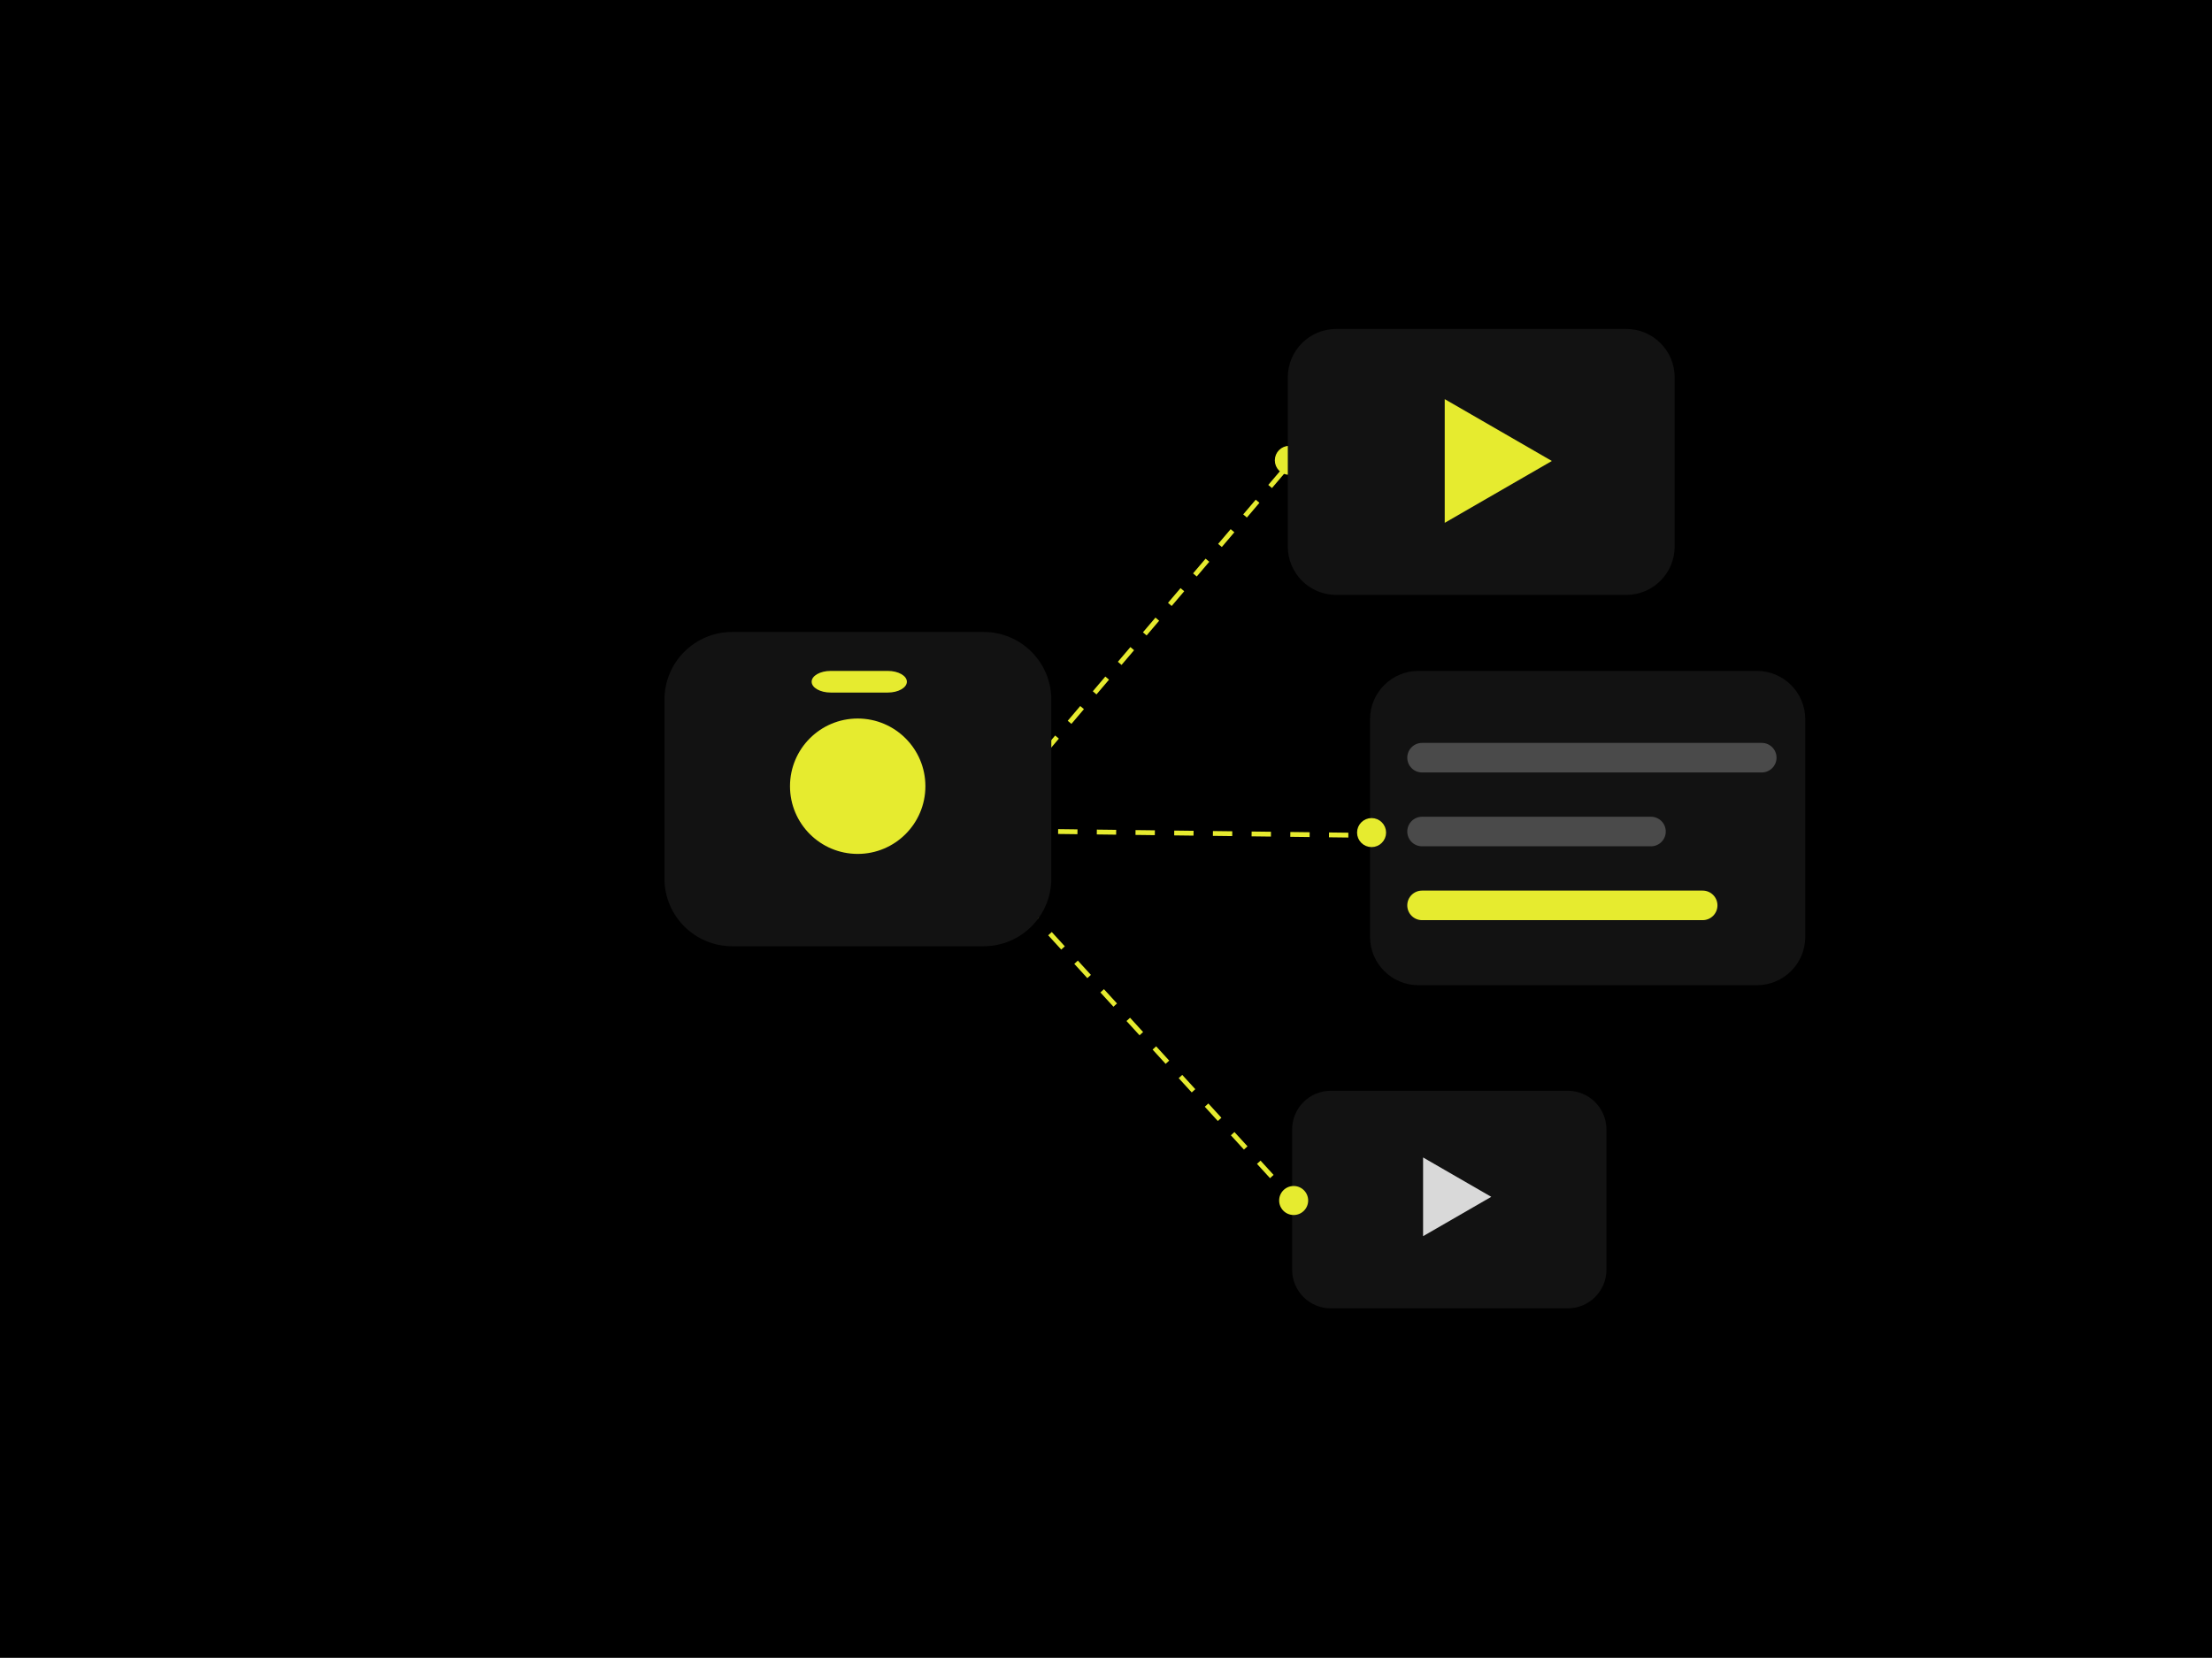
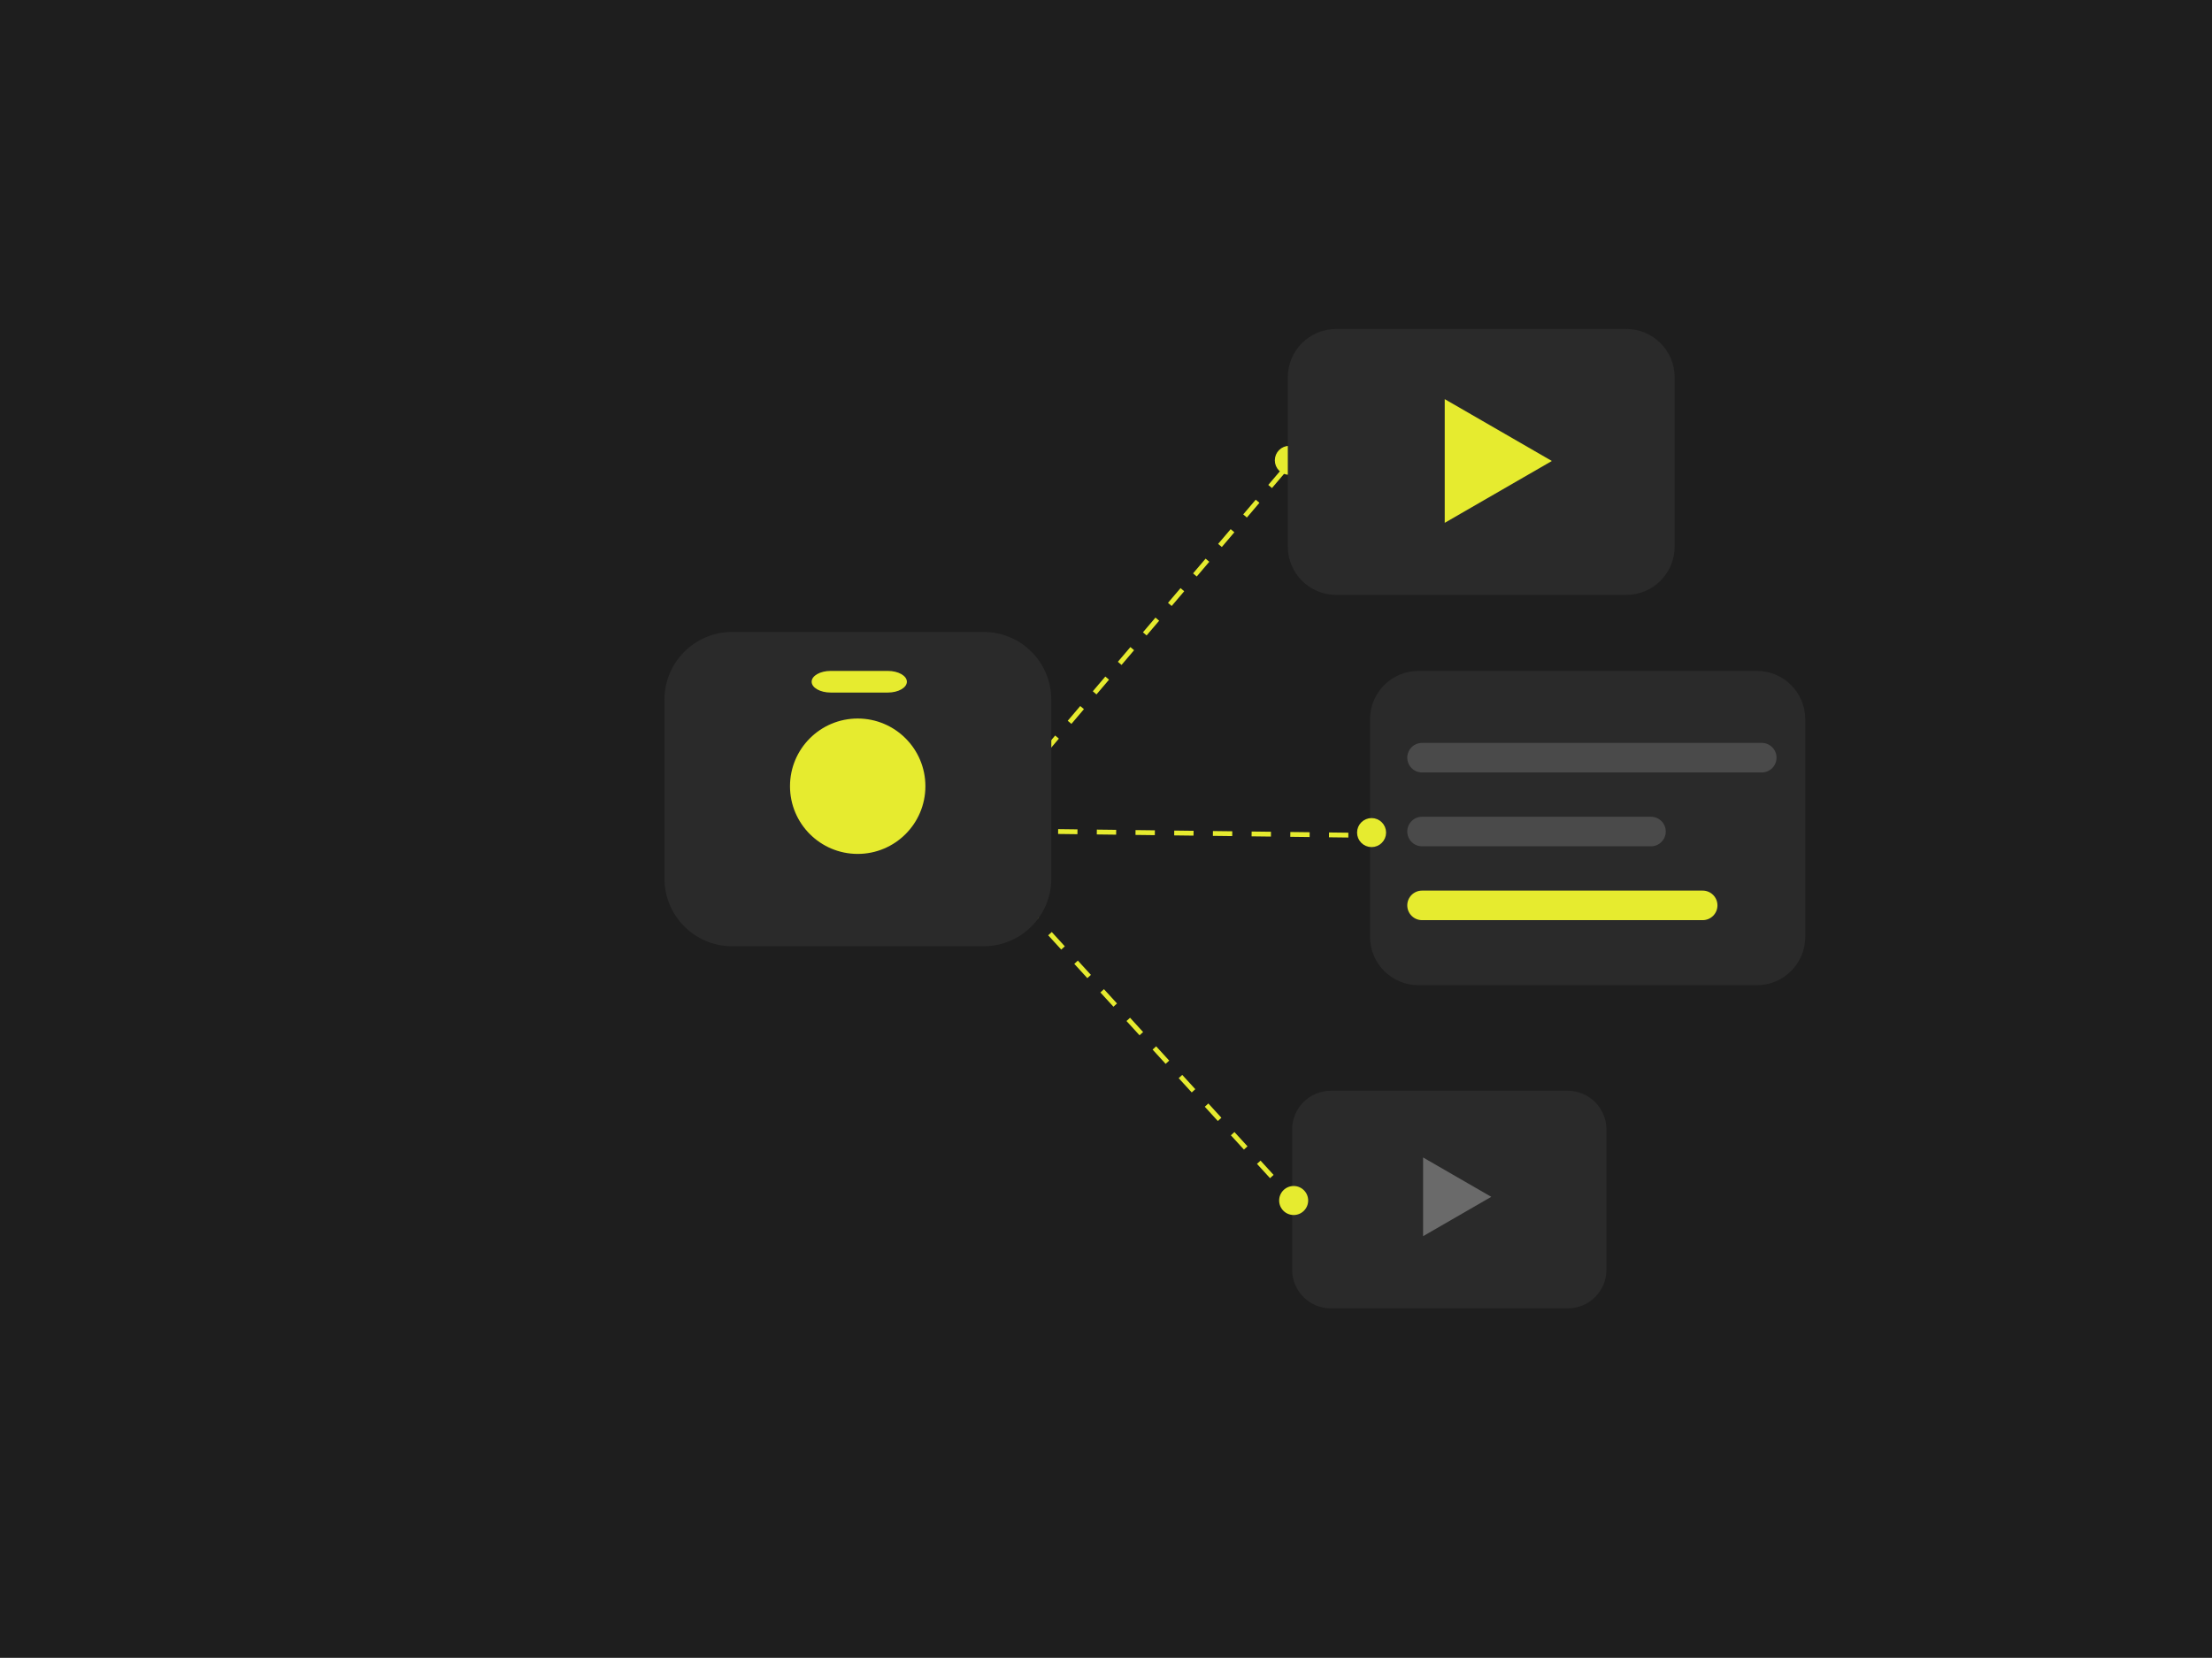
<svg xmlns="http://www.w3.org/2000/svg" width="511" height="383" viewBox="0 0 511 383" fill="none">
  <g clip-path="url(#clip0_22_2)">
-     <path d="M511 0H0V383H511V0Z" fill="black" />
-     <path d="M405.866 155H327.671C321.502 155 316.5 160.002 316.5 166.171V216.439C316.5 222.609 321.502 227.61 327.671 227.61H405.866C412.036 227.61 417.037 222.609 417.037 216.439V166.171C417.037 160.002 412.036 155 405.866 155Z" fill="#121212" />
+     <path d="M511 0H0V383H511V0Z" fill="#1e1e1e" />
+     <path d="M405.866 155H327.671C321.502 155 316.5 160.002 316.5 166.171V216.439C316.5 222.609 321.502 227.61 327.671 227.61H405.866C412.036 227.61 417.037 222.609 417.037 216.439V166.171C417.037 160.002 412.036 155 405.866 155Z" fill="#2a2a2a" />
    <path d="M406.99 171.634H328.511C326.627 171.634 325.098 173.163 325.098 175.046C325.098 176.931 326.627 178.459 328.511 178.459H406.99C408.875 178.459 410.402 176.931 410.402 175.046C410.402 173.163 408.875 171.634 406.99 171.634Z" fill="#4A4A4A" />
    <path d="M381.399 188.695H328.511C326.627 188.695 325.098 190.222 325.098 192.107C325.098 193.992 326.627 195.519 328.511 195.519H381.399C383.284 195.519 384.811 193.992 384.811 192.107C384.811 190.222 383.284 188.695 381.399 188.695Z" fill="#4A4A4A" />
    <path d="M393.341 205.756H328.511C326.627 205.756 325.098 207.283 325.098 209.168C325.098 211.053 326.627 212.58 328.511 212.58H393.341C395.226 212.58 396.753 211.053 396.753 209.168C396.753 207.283 395.226 205.756 393.341 205.756Z" fill="#E6EB2F" />
    <path d="M235.5 192L316.5 193Z" fill="#E6EB2F" />
    <path d="M235.5 192L316.5 193" stroke="#E6EB2F" stroke-width="1.117" stroke-dasharray="4.47 4.47" />
    <path d="M235.5 180.5L298 107Z" fill="#E6EB2F" />
    <path d="M235.5 180.5L298 107" stroke="#E6EB2F" stroke-width="1.117" stroke-dasharray="4.47 4.47" />
    <path d="M297.851 103.5C299.425 103.5 300.703 104.777 300.703 106.351C300.703 107.925 299.425 109.203 297.851 109.203C296.277 109.203 295 107.925 295 106.351C295 104.777 296.277 103.5 297.851 103.5Z" fill="#E6EB2F" stroke="#E6EB2F" />
    <path d="M316.851 189.5C318.425 189.5 319.702 190.776 319.702 192.351C319.702 193.925 318.425 195.202 316.851 195.202C315.276 195.202 314 193.925 314 192.351C314 190.776 315.276 189.5 316.851 189.5Z" fill="#E6EB2F" stroke="#E6EB2F" />
-     <path d="M362.173 252H307.436C302.501 252 298.5 256.001 298.5 260.937V293.332C298.5 298.267 302.501 302.268 307.436 302.268H362.173C367.108 302.268 371.109 298.267 371.109 293.332V260.937C371.109 256.001 367.108 252 362.173 252Z" fill="#121212" />
-     <path d="M344.5 276.5L328.75 285.593L328.75 267.407L344.5 276.5Z" fill="#D9D9D9" />
+     <path d="M362.173 252H307.436C302.501 252 298.5 256.001 298.5 260.937V293.332C298.5 298.267 302.501 302.268 307.436 302.268H362.173C367.108 302.268 371.109 298.267 371.109 293.332V260.937C371.109 256.001 367.108 252 362.173 252Z" fill="#2a2a2a" />
+     <path d="M344.5 276.5L328.75 285.593L328.75 267.407L344.5 276.5Z" fill="#6A6A6A" />
    <path d="M298.851 280.703C300.702 280.703 302.202 279.202 302.202 277.351C302.202 275.501 300.702 274 298.851 274C297 274 295.5 275.501 295.5 277.351C295.5 279.202 297 280.703 298.851 280.703Z" fill="#E6EB2F" />
    <path d="M230.5 202.5L299 277.5" stroke="#E6EB2F" stroke-width="1.117" stroke-dasharray="4.47 4.47" />
-     <path d="M227.227 146H169.139C160.501 146 153.5 153.002 153.5 161.639V202.971C153.5 211.608 160.501 218.61 169.139 218.61H227.227C235.864 218.61 242.866 211.608 242.866 202.971V161.639C242.866 153.002 235.864 146 227.227 146Z" fill="#121212" />
+     <path d="M227.227 146H169.139C160.501 146 153.5 153.002 153.5 161.639V202.971C153.5 211.608 160.501 218.61 169.139 218.61H227.227C235.864 218.61 242.866 211.608 242.866 202.971V161.639C242.866 153.002 235.864 146 227.227 146Z" fill="#2a2a2a" />
    <path d="M198.139 197.278C206.776 197.278 213.778 190.276 213.778 181.639C213.778 173.002 206.776 166 198.139 166C189.501 166 182.5 173.002 182.5 181.639C182.5 190.276 189.501 197.278 198.139 197.278Z" fill="#E6EB2F" />
    <path d="M205.1 155H191.9C189.469 155 187.5 156.12 187.5 157.5C187.5 158.88 189.469 160 191.9 160H205.1C207.531 160 209.5 158.88 209.5 157.5C209.5 156.12 207.531 155 205.1 155Z" fill="#E6EB2F" />
-     <path d="M375.696 76H308.671C302.502 76 297.5 81.001 297.5 87.171V126.268C297.5 132.438 302.502 137.439 308.671 137.439H375.696C381.865 137.439 386.866 132.438 386.866 126.268V87.171C386.866 81.001 381.865 76 375.696 76Z" fill="#121212" />
+     <path d="M375.696 76H308.671C302.502 76 297.5 81.001 297.5 87.171V126.268C297.5 132.438 302.502 137.439 308.671 137.439H375.696C381.865 137.439 386.866 132.438 386.866 126.268V87.171C386.866 81.001 381.865 76 375.696 76Z" fill="#2a2a2a" />
    <path d="M358.5 106.5L333.75 120.789L333.75 92.211L358.5 106.5Z" fill="#E6EB2F" />
  </g>
  <defs>
    <clipPath id="clip0_22_2">
      <rect width="511" height="383" fill="white" />
    </clipPath>
  </defs>
</svg>
